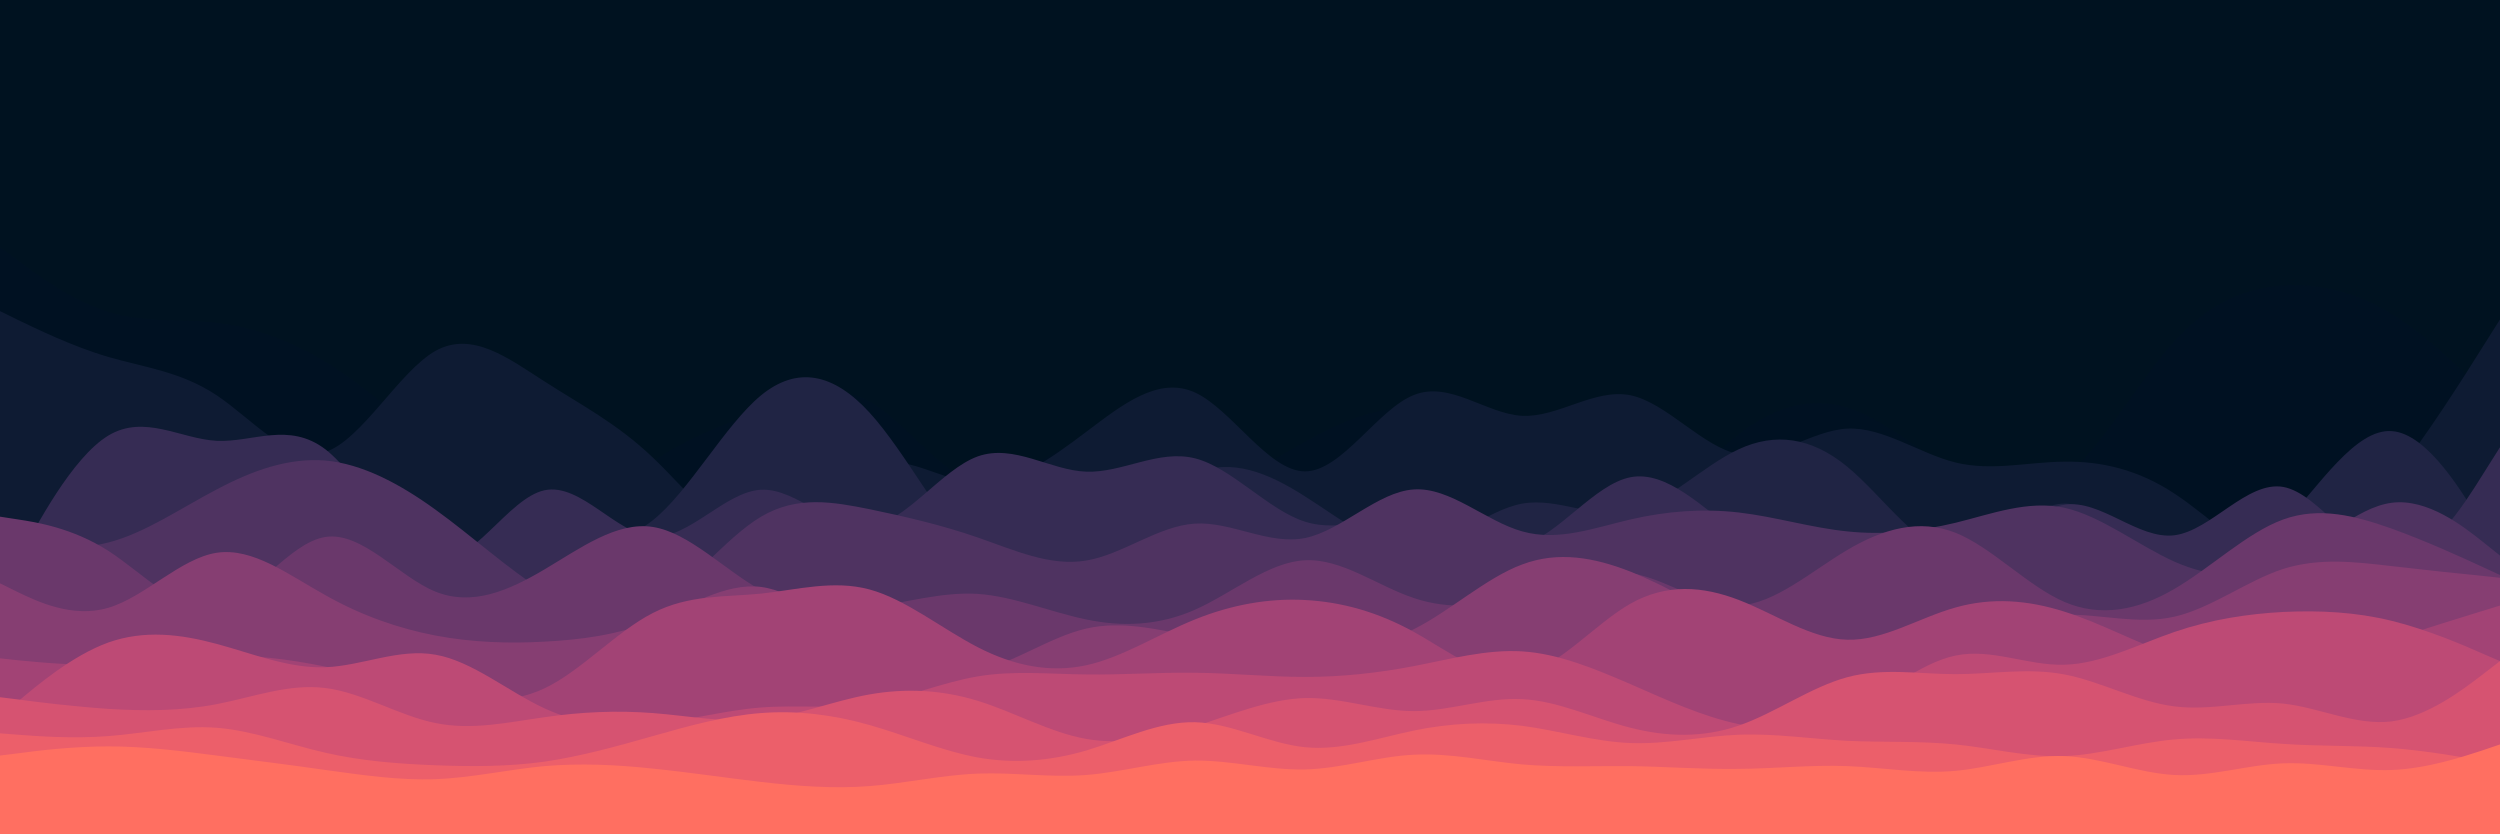
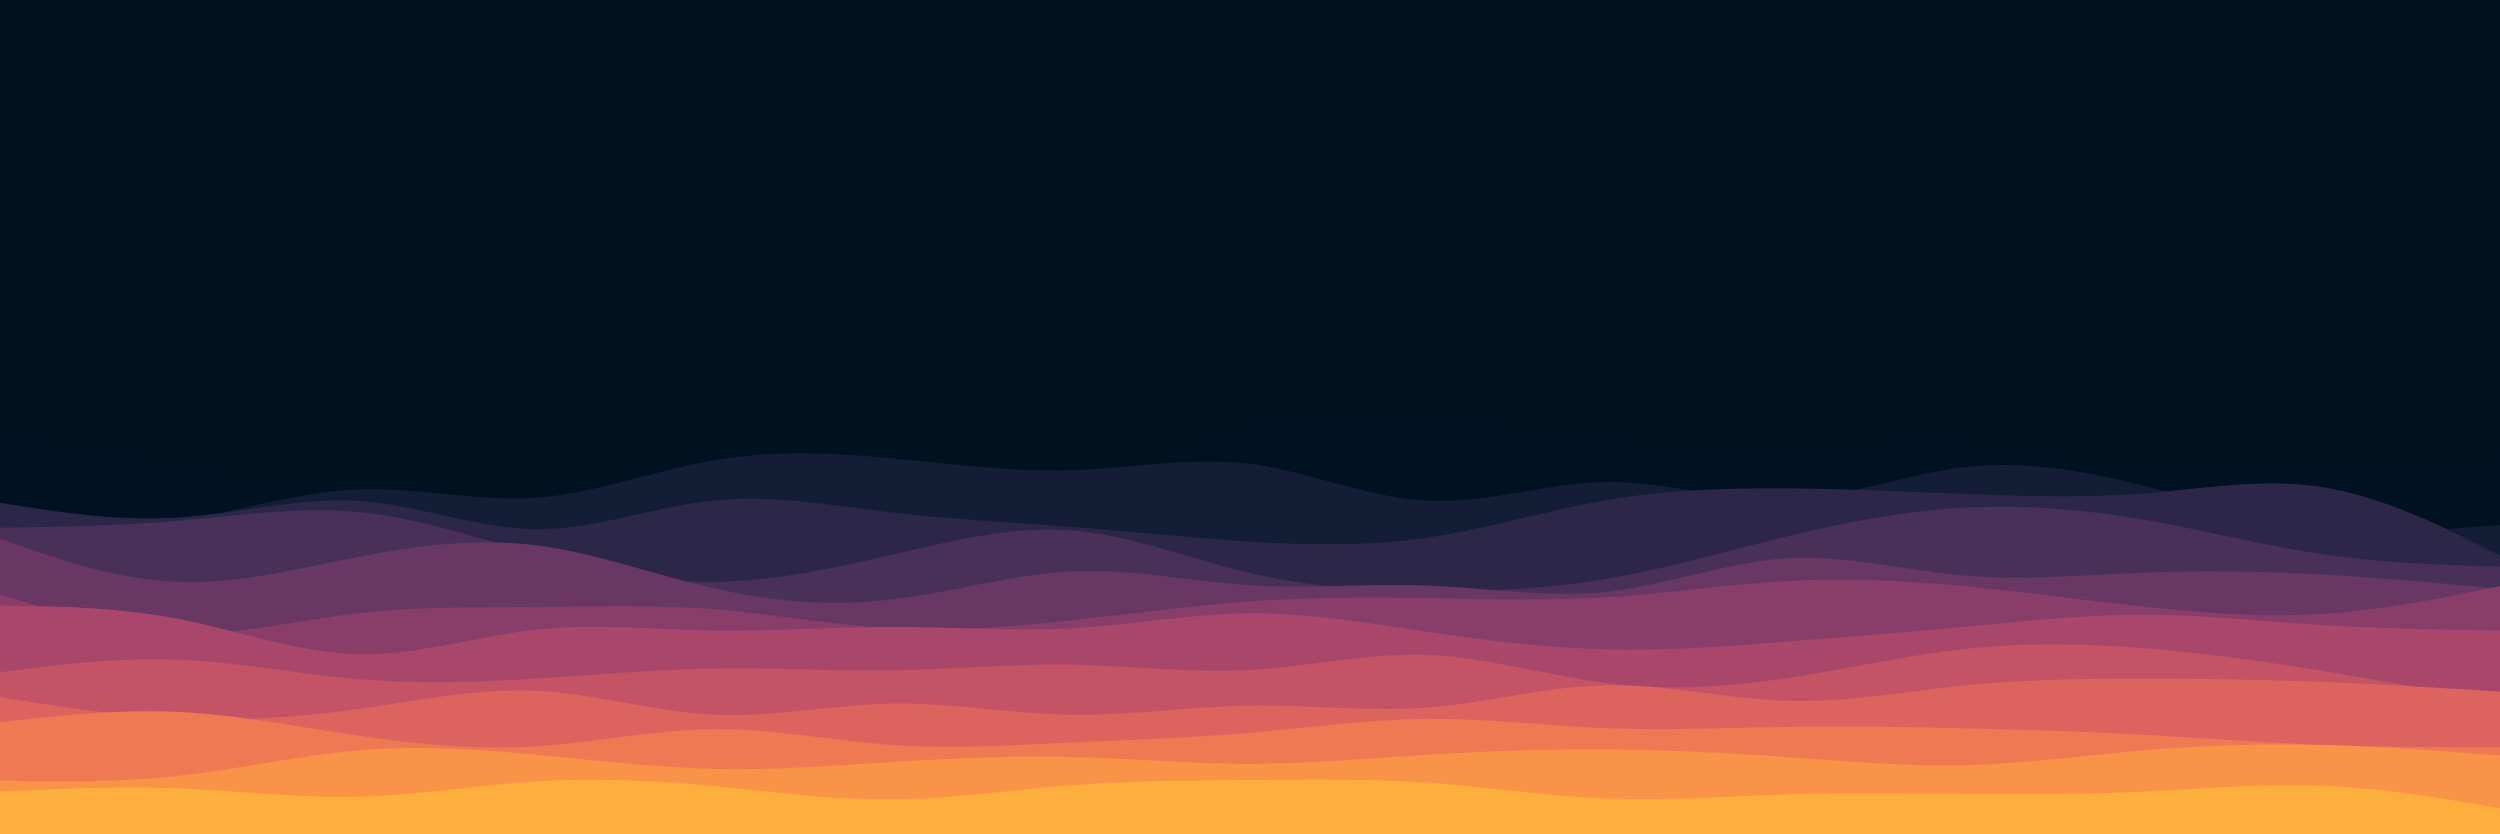
<svg xmlns="http://www.w3.org/2000/svg" id="visual" viewBox="0 0 900 300" width="900" height="300" version="1.1">
  <rect x="0" y="0" width="900" height="300" fill="#001220" />
-   <path d="M0 89L6.5 93.8C13 98.7 26 108.3 39 112.3C52 116.3 65 114.7 78 116.2C91 117.7 104 122.3 117.2 130.3C130.3 138.3 143.7 149.7 156.8 162C170 174.3 183 187.7 196 187.8C209 188 222 175 235 166.2C248 157.3 261 152.7 274 147.7C287 142.7 300 137.3 313 144.5C326 151.7 339 171.3 352 173.5C365 175.7 378 160.3 391 159.3C404 158.3 417 171.7 430.2 173.7C443.3 175.7 456.7 166.3 469.8 159C483 151.7 496 146.3 509 146.7C522 147 535 153 548 162.7C561 172.3 574 185.7 587 184.2C600 182.7 613 166.3 626 156.3C639 146.3 652 142.7 665 146.7C678 150.7 691 162.3 704 170.2C717 178 730 182 743.2 171.8C756.3 161.7 769.7 137.3 782.8 122.8C796 108.3 809 103.7 822 102.8C835 102 848 105 861 113C874 121 887 134 893.5 140.5L900 147L900 301L893.5 301C887 301 874 301 861 301C848 301 835 301 822 301C809 301 796 301 782.8 301C769.7 301 756.3 301 743.2 301C730 301 717 301 704 301C691 301 678 301 665 301C652 301 639 301 626 301C613 301 600 301 587 301C574 301 561 301 548 301C535 301 522 301 509 301C496 301 483 301 469.8 301C456.7 301 443.3 301 430.2 301C417 301 404 301 391 301C378 301 365 301 352 301C339 301 326 301 313 301C300 301 287 301 274 301C261 301 248 301 235 301C222 301 209 301 196 301C183 301 170 301 156.8 301C143.7 301 130.3 301 117.2 301C104 301 91 301 78 301C65 301 52 301 39 301C26 301 13 301 6.5 301L0 301Z" fill="#001122" />
-   <path d="M0 112L6.5 115.2C13 118.3 26 124.7 39 128.5C52 132.3 65 133.7 78 142.3C91 151 104 167 117.2 162.7C130.3 158.3 143.7 133.7 156.8 126.3C170 119 183 129 196 137.3C209 145.7 222 152.3 235 164.7C248 177 261 195 274 193.8C287 192.7 300 172.3 313 167.5C326 162.7 339 173.3 352 174C365 174.7 378 165.3 391 155.5C404 145.7 417 135.3 430.2 141.3C443.3 147.3 456.7 169.7 469.8 169.7C483 169.7 496 147.3 509 142.2C522 137 535 149 548 149.7C561 150.3 574 139.7 587 142.3C600 145 613 161 626 163.5C639 166 652 155 665 154.3C678 153.7 691 163.3 704 166.5C717 169.7 730 166.3 743.2 166.2C756.3 166 769.7 169 782.8 177.7C796 186.3 809 200.7 822 201.5C835 202.3 848 189.7 861 173C874 156.3 887 135.7 893.5 125.3L900 115L900 301L893.5 301C887 301 874 301 861 301C848 301 835 301 822 301C809 301 796 301 782.8 301C769.7 301 756.3 301 743.2 301C730 301 717 301 704 301C691 301 678 301 665 301C652 301 639 301 626 301C613 301 600 301 587 301C574 301 561 301 548 301C535 301 522 301 509 301C496 301 483 301 469.8 301C456.7 301 443.3 301 430.2 301C417 301 404 301 391 301C378 301 365 301 352 301C339 301 326 301 313 301C300 301 287 301 274 301C261 301 248 301 235 301C222 301 209 301 196 301C183 301 170 301 156.8 301C143.7 301 130.3 301 117.2 301C104 301 91 301 78 301C65 301 52 301 39 301C26 301 13 301 6.5 301L0 301Z" fill="#0e1b33" />
-   <path d="M0 217L6.5 217.2C13 217.3 26 217.7 39 212.2C52 206.7 65 195.3 78 190C91 184.7 104 185.3 117.2 187.8C130.3 190.3 143.7 194.7 156.8 195.5C170 196.3 183 193.7 196 194C209 194.3 222 197.7 235 187.3C248 177 261 153 274 142.3C287 131.7 300 134.3 313 148.5C326 162.7 339 188.3 352 200.7C365 213 378 212 391 202.8C404 193.7 417 176.3 430.2 170.5C443.3 164.7 456.7 170.3 469.8 178.7C483 187 496 198 509 197.2C522 196.3 535 183.7 548 181.3C561 179 574 187 587 184.2C600 181.3 613 167.7 626 161.7C639 155.7 652 157.3 665 168C678 178.7 691 198.3 704 199C717 199.7 730 181.3 743.2 181.3C756.3 181.3 769.7 199.7 782.8 205C796 210.3 809 202.7 822 188.7C835 174.7 848 154.3 861 155.2C874 156 887 178 893.5 189L900 200L900 301L893.5 301C887 301 874 301 861 301C848 301 835 301 822 301C809 301 796 301 782.8 301C769.7 301 756.3 301 743.2 301C730 301 717 301 704 301C691 301 678 301 665 301C652 301 639 301 626 301C613 301 600 301 587 301C574 301 561 301 548 301C535 301 522 301 509 301C496 301 483 301 469.8 301C456.7 301 443.3 301 430.2 301C417 301 404 301 391 301C378 301 365 301 352 301C339 301 326 301 313 301C300 301 287 301 274 301C261 301 248 301 235 301C222 301 209 301 196 301C183 301 170 301 156.8 301C143.7 301 130.3 301 117.2 301C104 301 91 301 78 301C65 301 52 301 39 301C26 301 13 301 6.5 301L0 301Z" fill="#202444" />
-   <path d="M0 214L6.5 201.7C13 189.3 26 164.7 39 156.8C52 149 65 158 78 158.7C91 159.3 104 151.7 117.2 161.8C130.3 172 143.7 200 156.8 201.8C170 203.7 183 179.3 196 176.5C209 173.7 222 192.3 235 193.2C248 194 261 177 274 176.3C287 175.7 300 191.3 313 189.7C326 188 339 169 352 164.3C365 159.7 378 169.3 391 169.8C404 170.3 417 161.7 430.2 165C443.3 168.3 456.7 183.7 469.8 187.8C483 192 496 185 509 187C522 189 535 200 548 196.3C561 192.7 574 174.3 587 171.8C600 169.3 613 182.7 626 192.3C639 202 652 208 665 212.2C678 216.3 691 218.7 704 210.5C717 202.3 730 183.7 743.2 181.7C756.3 179.7 769.7 194.3 782.8 192.7C796 191 809 173 822 175.3C835 177.7 848 200.3 861 201.3C874 202.3 887 181.7 893.5 171.3L900 161L900 301L893.5 301C887 301 874 301 861 301C848 301 835 301 822 301C809 301 796 301 782.8 301C769.7 301 756.3 301 743.2 301C730 301 717 301 704 301C691 301 678 301 665 301C652 301 639 301 626 301C613 301 600 301 587 301C574 301 561 301 548 301C535 301 522 301 509 301C496 301 483 301 469.8 301C456.7 301 443.3 301 430.2 301C417 301 404 301 391 301C378 301 365 301 352 301C339 301 326 301 313 301C300 301 287 301 274 301C261 301 248 301 235 301C222 301 209 301 196 301C183 301 170 301 156.8 301C143.7 301 130.3 301 117.2 301C104 301 91 301 78 301C65 301 52 301 39 301C26 301 13 301 6.5 301L0 301Z" fill="#362c54" />
-   <path d="M0 194L6.5 195.2C13 196.3 26 198.7 39 195.3C52 192 65 183 78 176.2C91 169.3 104 164.7 117.2 165.8C130.3 167 143.7 174 156.8 183.5C170 193 183 205 196 213C209 221 222 225 235 218.2C248 211.3 261 193.7 274 186C287 178.3 300 180.7 313 183.3C326 186 339 189 352 193.5C365 198 378 204 391 201.8C404 199.7 417 189.3 430.2 188.5C443.3 187.7 456.7 196.3 469.8 193.7C483 191 496 177 509 176.2C522 175.3 535 187.7 548 191.3C561 195 574 190 587 187C600 184 613 183 626 184.5C639 186 652 190 665 191.3C678 192.7 691 191.3 704 188.2C717 185 730 180 743.2 182.8C756.3 185.7 769.7 196.3 782.8 202.2C796 208 809 209 822 202.7C835 196.3 848 182.7 861 181C874 179.3 887 189.7 893.5 194.8L900 200L900 301L893.5 301C887 301 874 301 861 301C848 301 835 301 822 301C809 301 796 301 782.8 301C769.7 301 756.3 301 743.2 301C730 301 717 301 704 301C691 301 678 301 665 301C652 301 639 301 626 301C613 301 600 301 587 301C574 301 561 301 548 301C535 301 522 301 509 301C496 301 483 301 469.8 301C456.7 301 443.3 301 430.2 301C417 301 404 301 391 301C378 301 365 301 352 301C339 301 326 301 313 301C300 301 287 301 274 301C261 301 248 301 235 301C222 301 209 301 196 301C183 301 170 301 156.8 301C143.7 301 130.3 301 117.2 301C104 301 91 301 78 301C65 301 52 301 39 301C26 301 13 301 6.5 301L0 301Z" fill="#4f3361" />
-   <path d="M0 186L6.5 187C13 188 26 190 39 198.3C52 206.7 65 221.3 78 218.5C91 215.7 104 195.3 117.2 193.3C130.3 191.3 143.7 207.7 156.8 213C170 218.3 183 212.7 196 205C209 197.3 222 187.7 235 189.7C248 191.7 261 205.3 274 212.5C287 219.7 300 220.3 313 218.7C326 217 339 213 352 213.8C365 214.7 378 220.3 391 223C404 225.7 417 225.3 430.2 219.5C443.3 213.7 456.7 202.3 469.8 201.7C483 201 496 211 509 215.3C522 219.7 535 218.3 548 214.5C561 210.7 574 204.3 587 206.3C600 208.3 613 218.7 626 218C639 217.3 652 205.7 665 198C678 190.3 691 186.7 704 191.8C717 197 730 211 743.2 216.7C756.3 222.3 769.7 219.7 782.8 212C796 204.3 809 191.7 822 187C835 182.3 848 185.7 861 190.3C874 195 887 201 893.5 204L900 207L900 301L893.5 301C887 301 874 301 861 301C848 301 835 301 822 301C809 301 796 301 782.8 301C769.7 301 756.3 301 743.2 301C730 301 717 301 704 301C691 301 678 301 665 301C652 301 639 301 626 301C613 301 600 301 587 301C574 301 561 301 548 301C535 301 522 301 509 301C496 301 483 301 469.8 301C456.7 301 443.3 301 430.2 301C417 301 404 301 391 301C378 301 365 301 352 301C339 301 326 301 313 301C300 301 287 301 274 301C261 301 248 301 235 301C222 301 209 301 196 301C183 301 170 301 156.8 301C143.7 301 130.3 301 117.2 301C104 301 91 301 78 301C65 301 52 301 39 301C26 301 13 301 6.5 301L0 301Z" fill="#6a386b" />
-   <path d="M0 210L6.5 213.2C13 216.3 26 222.7 39 218.8C52 215 65 201 78 199C91 197 104 207 117.2 214.3C130.3 221.7 143.7 226.3 156.8 228.8C170 231.3 183 231.7 196 231C209 230.3 222 228.7 235 223.5C248 218.3 261 209.7 274 211.3C287 213 300 225 313 232.8C326 240.7 339 244.3 352 241.5C365 238.7 378 229.3 391 226.3C404 223.3 417 226.7 430.2 229.2C443.3 231.7 456.7 233.3 469.8 233.7C483 234 496 233 509 226.5C522 220 535 208 548 203.2C561 198.3 574 200.7 587 205.8C600 211 613 219 626 224.7C639 230.3 652 233.7 665 234.3C678 235 691 233 704 229.7C717 226.3 730 221.7 743.2 221.3C756.3 221 769.7 225 782.8 222C796 219 809 209 822 204.8C835 200.7 848 202.3 861 203.8C874 205.3 887 206.7 893.5 207.3L900 208L900 301L893.5 301C887 301 874 301 861 301C848 301 835 301 822 301C809 301 796 301 782.8 301C769.7 301 756.3 301 743.2 301C730 301 717 301 704 301C691 301 678 301 665 301C652 301 639 301 626 301C613 301 600 301 587 301C574 301 561 301 548 301C535 301 522 301 509 301C496 301 483 301 469.8 301C456.7 301 443.3 301 430.2 301C417 301 404 301 391 301C378 301 365 301 352 301C339 301 326 301 313 301C300 301 287 301 274 301C261 301 248 301 235 301C222 301 209 301 196 301C183 301 170 301 156.8 301C143.7 301 130.3 301 117.2 301C104 301 91 301 78 301C65 301 52 301 39 301C26 301 13 301 6.5 301L0 301Z" fill="#863e72" />
-   <path d="M0 237L6.5 237.7C13 238.3 26 239.7 39 239.2C52 238.7 65 236.3 78 236C91 235.7 104 237.3 117.2 240C130.3 242.7 143.7 246.3 156.8 249.2C170 252 183 254 196 247.8C209 241.7 222 227.3 235 220.7C248 214 261 215 274 213.7C287 212.3 300 208.7 313 212.2C326 215.7 339 226.3 352 233C365 239.7 378 242.3 391 239.5C404 236.7 417 228.3 430.2 223C443.3 217.7 456.7 215.3 469.8 216C483 216.7 496 220.3 509 227.5C522 234.7 535 245.3 548 242.8C561 240.3 574 224.7 587 217.3C600 210 613 211 626 216C639 221 652 230 665 230.3C678 230.7 691 222.3 704 218.7C717 215 730 216 743.2 220.2C756.3 224.3 769.7 231.7 782.8 236.2C796 240.7 809 242.3 822 240.8C835 239.3 848 234.7 861 230.3C874 226 887 222 893.5 220L900 218L900 301L893.5 301C887 301 874 301 861 301C848 301 835 301 822 301C809 301 796 301 782.8 301C769.7 301 756.3 301 743.2 301C730 301 717 301 704 301C691 301 678 301 665 301C652 301 639 301 626 301C613 301 600 301 587 301C574 301 561 301 548 301C535 301 522 301 509 301C496 301 483 301 469.8 301C456.7 301 443.3 301 430.2 301C417 301 404 301 391 301C378 301 365 301 352 301C339 301 326 301 313 301C300 301 287 301 274 301C261 301 248 301 235 301C222 301 209 301 196 301C183 301 170 301 156.8 301C143.7 301 130.3 301 117.2 301C104 301 91 301 78 301C65 301 52 301 39 301C26 301 13 301 6.5 301L0 301Z" fill="#a24375" />
-   <path d="M0 258L6.5 252.5C13 247 26 236 39 231.3C52 226.7 65 228.3 78 231.8C91 235.3 104 240.7 117.2 240.2C130.3 239.7 143.7 233.3 156.8 235.7C170 238 183 249 196 255C209 261 222 262 235 260.7C248 259.3 261 255.7 274 254.7C287 253.7 300 255.3 313 253.3C326 251.3 339 245.7 352 243.5C365 241.3 378 242.7 391 242.8C404 243 417 242 430.2 242.2C443.3 242.3 456.7 243.7 469.8 243.7C483 243.7 496 242.3 509 239.8C522 237.3 535 233.7 548 234.5C561 235.3 574 240.7 587 246.3C600 252 613 258 626 260.7C639 263.3 652 262.7 665 256.5C678 250.3 691 238.7 704 236C717 233.3 730 239.7 743.2 239.3C756.3 239 769.7 232 782.8 227.5C796 223 809 221 822 220.3C835 219.7 848 220.3 861 223.5C874 226.7 887 232.3 893.5 235.2L900 238L900 301L893.5 301C887 301 874 301 861 301C848 301 835 301 822 301C809 301 796 301 782.8 301C769.7 301 756.3 301 743.2 301C730 301 717 301 704 301C691 301 678 301 665 301C652 301 639 301 626 301C613 301 600 301 587 301C574 301 561 301 548 301C535 301 522 301 509 301C496 301 483 301 469.8 301C456.7 301 443.3 301 430.2 301C417 301 404 301 391 301C378 301 365 301 352 301C339 301 326 301 313 301C300 301 287 301 274 301C261 301 248 301 235 301C222 301 209 301 196 301C183 301 170 301 156.8 301C143.7 301 130.3 301 117.2 301C104 301 91 301 78 301C65 301 52 301 39 301C26 301 13 301 6.5 301L0 301Z" fill="#bd4a75" />
-   <path d="M0 251L6.5 251.8C13 252.7 26 254.3 39 255.2C52 256 65 256 78 253.5C91 251 104 246 117.2 247.7C130.3 249.3 143.7 257.7 156.8 260.3C170 263 183 260 196 258.2C209 256.3 222 255.7 235 256.7C248 257.7 261 260.3 274 259C287 257.7 300 252.3 313 250C326 247.7 339 248.3 352 252.3C365 256.3 378 263.7 391 266C404 268.3 417 265.7 430.2 261.5C443.3 257.3 456.7 251.7 469.8 251.3C483 251 496 256 509 256C522 256 535 251 548 251.7C561 252.3 574 258.7 587 262C600 265.3 613 265.7 626 261.2C639 256.7 652 247.3 665 243.8C678 240.3 691 242.7 704 242.7C717 242.7 730 240.3 743.2 242.8C756.3 245.3 769.7 252.7 782.8 254.3C796 256 809 252 822 253.3C835 254.7 848 261.3 861 259.7C874 258 887 248 893.5 243L900 238L900 301L893.5 301C887 301 874 301 861 301C848 301 835 301 822 301C809 301 796 301 782.8 301C769.7 301 756.3 301 743.2 301C730 301 717 301 704 301C691 301 678 301 665 301C652 301 639 301 626 301C613 301 600 301 587 301C574 301 561 301 548 301C535 301 522 301 509 301C496 301 483 301 469.8 301C456.7 301 443.3 301 430.2 301C417 301 404 301 391 301C378 301 365 301 352 301C339 301 326 301 313 301C300 301 287 301 274 301C261 301 248 301 235 301C222 301 209 301 196 301C183 301 170 301 156.8 301C143.7 301 130.3 301 117.2 301C104 301 91 301 78 301C65 301 52 301 39 301C26 301 13 301 6.5 301L0 301Z" fill="#d65371" />
-   <path d="M0 264L6.5 264.5C13 265 26 266 39 265C52 264 65 261 78 262C91 263 104 268 117.2 271C130.3 274 143.7 275 156.8 275.5C170 276 183 276 196 274.2C209 272.3 222 268.7 235 265C248 261.3 261 257.7 274 256.7C287 255.7 300 257.3 313 261C326 264.7 339 270.3 352 272.7C365 275 378 274 391 270.2C404 266.3 417 259.7 430.2 260C443.3 260.3 456.7 267.7 469.8 269C483 270.3 496 265.7 509 263C522 260.3 535 259.7 548 261.3C561 263 574 267 587 267.5C600 268 613 265 626 264.5C639 264 652 266 665 266.7C678 267.3 691 266.7 704 268C717 269.3 730 272.7 743.2 272.2C756.3 271.7 769.7 267.3 782.8 266.2C796 265 809 267 822 267.8C835 268.7 848 268.3 861 269.3C874 270.3 887 272.7 893.5 273.8L900 275L900 301L893.5 301C887 301 874 301 861 301C848 301 835 301 822 301C809 301 796 301 782.8 301C769.7 301 756.3 301 743.2 301C730 301 717 301 704 301C691 301 678 301 665 301C652 301 639 301 626 301C613 301 600 301 587 301C574 301 561 301 548 301C535 301 522 301 509 301C496 301 483 301 469.8 301C456.7 301 443.3 301 430.2 301C417 301 404 301 391 301C378 301 365 301 352 301C339 301 326 301 313 301C300 301 287 301 274 301C261 301 248 301 235 301C222 301 209 301 196 301C183 301 170 301 156.8 301C143.7 301 130.3 301 117.2 301C104 301 91 301 78 301C65 301 52 301 39 301C26 301 13 301 6.5 301L0 301Z" fill="#ec5f6a" />
-   <path d="M0 272L6.5 271.2C13 270.3 26 268.7 39 268.7C52 268.7 65 270.3 78 272C91 273.7 104 275.3 117.2 277.2C130.3 279 143.7 281 156.8 280.5C170 280 183 277 196 275.8C209 274.7 222 275.3 235 276.7C248 278 261 280 274 281.5C287 283 300 284 313 283C326 282 339 279 352 278.5C365 278 378 280 391 279C404 278 417 274 430.2 273.8C443.3 273.7 456.7 277.3 469.8 277C483 276.7 496 272.3 509 271.7C522 271 535 274 548 275.2C561 276.3 574 275.7 587 275.8C600 276 613 277 626 276.8C639 276.7 652 275.3 665 275.8C678 276.3 691 278.7 704 277.5C717 276.3 730 271.7 743.2 272.2C756.3 272.7 769.7 278.3 782.8 279C796 279.7 809 275.3 822 274.8C835 274.3 848 277.7 861 277.2C874 276.7 887 272.3 893.5 270.2L900 268L900 301L893.5 301C887 301 874 301 861 301C848 301 835 301 822 301C809 301 796 301 782.8 301C769.7 301 756.3 301 743.2 301C730 301 717 301 704 301C691 301 678 301 665 301C652 301 639 301 626 301C613 301 600 301 587 301C574 301 561 301 548 301C535 301 522 301 509 301C496 301 483 301 469.8 301C456.7 301 443.3 301 430.2 301C417 301 404 301 391 301C378 301 365 301 352 301C339 301 326 301 313 301C300 301 287 301 274 301C261 301 248 301 235 301C222 301 209 301 196 301C183 301 170 301 156.8 301C143.7 301 130.3 301 117.2 301C104 301 91 301 78 301C65 301 52 301 39 301C26 301 13 301 6.5 301L0 301Z" fill="#ff6f61" />
+   <path d="M0 156L10.7 158C21.3 160 42.7 164 64.2 168.2C85.7 172.3 107.3 176.7 128.8 178.8C150.3 181 171.7 181 193 177.5C214.3 174 235.7 167 257 163.7C278.3 160.3 299.7 160.7 321.2 164.7C342.7 168.7 364.3 176.3 385.8 174C407.3 171.7 428.7 159.3 450 153.5C471.3 147.7 492.7 148.3 514.2 150.5C535.7 152.7 557.3 156.3 578.8 158.8C600.3 161.3 621.7 162.7 643 161.8C664.3 161 685.7 158 707 159.5C728.3 161 749.7 167 771.2 169.3C792.7 171.7 814.3 170.3 835.8 169C857.3 167.7 878.7 166.3 889.3 165.7L900 165L900 301L889.3 301C878.7 301 857.3 301 835.8 301C814.3 301 792.7 301 771.2 301C749.7 301 728.3 301 707 301C685.7 301 664.3 301 643 301C621.7 301 600.3 301 578.8 301C557.3 301 535.7 301 514.2 301C492.7 301 471.3 301 450 301C428.7 301 407.3 301 385.8 301C364.3 301 342.7 301 321.2 301C299.7 301 278.3 301 257 301C235.7 301 214.3 301 193 301C171.7 301 150.3 301 128.8 301C107.3 301 85.7 301 64.2 301C42.7 301 21.3 301 10.7 301L0 301Z" fill="#001122" />
+   <path d="M0 193L10.7 192.7C21.3 192.3 42.7 191.7 64.2 187.8C85.7 184 107.3 177 128.8 176.2C150.3 175.3 171.7 180.7 193 179.2C214.3 177.7 235.7 169.3 257 165.7C278.3 162 299.7 163 321.2 165C342.7 167 364.3 170 385.8 169.3C407.3 168.7 428.7 164.3 450 167C471.3 169.7 492.7 179.3 514.2 180.3C535.7 181.3 557.3 173.7 578.8 173.5C600.3 173.3 621.7 180.7 643 180C664.3 179.3 685.7 170.7 707 168.2C728.3 165.7 749.7 169.3 771.2 174.7C792.7 180 814.3 187 835.8 189.7C857.3 192.3 878.7 190.7 889.3 189.8L900 189L900 301L889.3 301C878.7 301 857.3 301 835.8 301C814.3 301 792.7 301 771.2 301C749.7 301 728.3 301 707 301C685.7 301 664.3 301 643 301C621.7 301 600.3 301 578.8 301C557.3 301 535.7 301 514.2 301C492.7 301 471.3 301 450 301C428.7 301 407.3 301 385.8 301C364.3 301 342.7 301 321.2 301C299.7 301 278.3 301 257 301C235.7 301 214.3 301 193 301C171.7 301 150.3 301 128.8 301C107.3 301 85.7 301 64.2 301C42.7 301 21.3 301 10.7 301L0 301Z" fill="#131d36" />
+   <path d="M0 181L10.7 182.7C21.3 184.3 42.7 187.7 64.2 186.3C85.7 185 107.3 179 128.8 180.3C150.3 181.7 171.7 190.3 193 190.5C214.3 190.7 235.7 182.3 257 180.2C278.3 178 299.7 182 321.2 184.5C342.7 187 364.3 188 385.8 189.7C407.3 191.3 428.7 193.7 450 195C471.3 196.3 492.7 196.7 514.2 193.5C535.7 190.3 557.3 183.7 578.8 180C600.3 176.3 621.7 175.7 643 175.8C664.3 176 685.7 177 707 177.8C728.3 178.7 749.7 179.3 771.2 177.7C792.7 176 814.3 172 835.8 175.3C857.3 178.7 878.7 189.3 889.3 194.7L900 200L900 301L889.3 301C878.7 301 857.3 301 835.8 301C814.3 301 792.7 301 771.2 301C749.7 301 728.3 301 707 301C685.7 301 664.3 301 643 301C621.7 301 600.3 301 578.8 301C557.3 301 535.7 301 514.2 301C492.7 301 471.3 301 450 301C428.7 301 407.3 301 385.8 301C364.3 301 342.7 301 321.2 301C299.7 301 278.3 301 257 301C235.7 301 214.3 301 193 301C171.7 301 150.3 301 128.8 301C107.3 301 85.7 301 64.2 301C42.7 301 21.3 301 10.7 301L0 301Z" fill="#2c2749" />
+   <path d="M0 190L10.7 189.8C21.3 189.7 42.7 189.3 64.2 187.5C85.7 185.7 107.3 182.3 128.8 184.3C150.3 186.3 171.7 193.7 193 199.5C214.3 205.3 235.7 209.7 257 209.5C278.3 209.3 299.7 204.7 321.2 199.7C342.7 194.7 364.3 189.3 385.8 191C407.3 192.7 428.7 201.3 450 206.3C471.3 211.3 492.7 212.7 514.2 212.8C535.7 213 557.3 212 578.8 208.3C600.3 204.7 621.7 198.3 643 193.2C664.3 188 685.7 184 707 182.8C728.3 181.7 749.7 183.3 771.2 187C792.7 190.7 814.3 196.3 835.8 199.5C857.3 202.7 878.7 203.3 889.3 203.7L900 204L900 301L889.3 301C878.7 301 857.3 301 835.8 301C814.3 301 792.7 301 771.2 301C749.7 301 728.3 301 707 301C685.7 301 664.3 301 643 301C621.7 301 600.3 301 578.8 301C557.3 301 535.7 301 514.2 301C492.7 301 471.3 301 450 301C428.7 301 407.3 301 385.8 301C364.3 301 342.7 301 321.2 301C299.7 301 278.3 301 257 301C235.7 301 214.3 301 193 301C171.7 301 150.3 301 128.8 301C107.3 301 85.7 301 64.2 301C42.7 301 21.3 301 10.7 301L0 301Z" fill="#493059" />
+   <path d="M0 194L10.7 197.7C21.3 201.3 42.7 208.7 64.2 209.5C85.7 210.3 107.3 204.7 128.8 200.5C150.3 196.3 171.7 193.7 193 196.3C214.3 199 235.7 207 257 211.8C278.3 216.7 299.7 218.3 321.2 215.8C342.7 213.3 364.3 206.7 385.8 205.7C407.3 204.7 428.7 209.3 450 210.7C471.3 212 492.7 210 514.2 210.8C535.7 211.7 557.3 215.3 578.8 213C600.3 210.7 621.7 202.3 643 201C664.3 199.7 685.7 205.3 707 207.2C728.3 209 749.7 207 771.2 206.2C792.7 205.3 814.3 205.7 835.8 206.8C857.3 208 878.7 210 889.3 211L900 212L900 301L889.3 301C878.7 301 857.3 301 835.8 301C814.3 301 792.7 301 771.2 301C749.7 301 728.3 301 707 301C685.7 301 664.3 301 643 301C621.7 301 600.3 301 578.8 301C557.3 301 535.7 301 514.2 301C492.7 301 471.3 301 450 301C428.7 301 407.3 301 385.8 301C364.3 301 342.7 301 321.2 301C299.7 301 278.3 301 257 301C235.7 301 214.3 301 193 301C171.7 301 150.3 301 128.8 301C107.3 301 85.7 301 64.2 301C42.7 301 21.3 301 10.7 301L0 301Z" fill="#683764" />
+   <path d="M0 214L10.7 217.3C21.3 220.7 42.7 227.3 64.2 228C85.7 228.7 107.3 223.3 128.8 220.8C150.3 218.3 171.7 218.7 193 218.5C214.3 218.3 235.7 217.7 257 219.3C278.3 221 299.7 225 321.2 226.2C342.7 227.3 364.3 225.7 385.8 223.3C407.3 221 428.7 218 450 216.5C471.3 215 492.7 215 514.2 215.3C535.7 215.7 557.3 216.3 578.8 215C600.3 213.7 621.7 210.3 643 209.2C664.3 208 685.7 209 707 211C728.3 213 749.7 216 771.2 218.3C792.7 220.7 814.3 222.3 835.8 221C857.3 219.7 878.7 215.3 889.3 213.2L900 211L900 301L889.3 301C878.7 301 857.3 301 835.8 301C814.3 301 792.7 301 771.2 301C749.7 301 728.3 301 707 301C685.7 301 664.3 301 643 301C621.7 301 600.3 301 578.8 301C557.3 301 535.7 301 514.2 301C492.7 301 471.3 301 450 301C428.7 301 407.3 301 385.8 301C364.3 301 342.7 301 321.2 301C299.7 301 278.3 301 257 301C235.7 301 214.3 301 193 301C171.7 301 150.3 301 128.8 301C107.3 301 85.7 301 64.2 301C42.7 301 21.3 301 10.7 301L0 301Z" fill="#893e6a" />
+   <path d="M0 218L10.7 218.2C21.3 218.3 42.7 218.7 64.2 222.8C85.7 227 107.3 235 128.8 235.5C150.3 236 171.7 229 193 226.7C214.3 224.3 235.7 226.7 257 227C278.3 227.3 299.7 225.7 321.2 225.7C342.7 225.7 364.3 227.3 385.8 226.2C407.3 225 428.7 221 450 220.8C471.3 220.7 492.7 224.3 514.2 227.5C535.7 230.7 557.3 233.3 578.8 233.8C600.3 234.3 621.7 232.7 643 231C664.3 229.3 685.7 227.7 707 225.7C728.3 223.7 749.7 221.3 771.2 221.3C792.7 221.3 814.3 223.7 835.8 225C857.3 226.3 878.7 226.7 889.3 226.8L900 227L900 301L889.3 301C878.7 301 857.3 301 835.8 301C814.3 301 792.7 301 771.2 301C749.7 301 728.3 301 707 301C685.7 301 664.3 301 643 301C621.7 301 600.3 301 578.8 301C557.3 301 535.7 301 514.2 301C492.7 301 471.3 301 450 301C428.7 301 407.3 301 385.8 301C364.3 301 342.7 301 321.2 301C299.7 301 278.3 301 257 301C235.7 301 214.3 301 193 301C171.7 301 150.3 301 128.8 301C107.3 301 85.7 301 64.2 301C42.7 301 21.3 301 10.7 301L0 301Z" fill="#a9476b" />
+   <path d="M0 242L10.7 240.7C21.3 239.3 42.7 236.7 64.2 237.5C85.7 238.3 107.3 242.7 128.8 244.5C150.3 246.3 171.7 245.7 193 244.3C214.3 243 235.7 241 257 240.7C278.3 240.3 299.7 241.7 321.2 241.3C342.7 241 364.3 239 385.8 239.3C407.3 239.7 428.7 242.3 450 241.2C471.3 240 492.7 235 514.2 235.8C535.7 236.7 557.3 243.3 578.8 246C600.3 248.7 621.7 247.3 643 244.2C664.3 241 685.7 236 707 233.7C728.3 231.3 749.7 231.7 771.2 233.3C792.7 235 814.3 238 835.8 241.5C857.3 245 878.7 249 889.3 251L900 253L900 301L889.3 301C878.7 301 857.3 301 835.8 301C814.3 301 792.7 301 771.2 301C749.7 301 728.3 301 707 301C685.7 301 664.3 301 643 301C621.7 301 600.3 301 578.8 301C557.3 301 535.7 301 514.2 301C492.7 301 471.3 301 450 301C428.7 301 407.3 301 385.8 301C364.3 301 342.7 301 321.2 301C299.7 301 278.3 301 257 301C235.7 301 214.3 301 193 301C171.7 301 150.3 301 128.8 301C107.3 301 85.7 301 64.2 301C42.7 301 21.3 301 10.7 301L0 301Z" fill="#c55366" />
+   <path d="M0 251L10.7 252.7C21.3 254.3 42.7 257.7 64.2 258.7C85.7 259.7 107.3 258.3 128.8 255.3C150.3 252.3 171.7 247.7 193 248.7C214.3 249.7 235.7 256.3 257 257.3C278.3 258.3 299.7 253.7 321.2 253.3C342.7 253 364.3 257 385.8 257.3C407.3 257.7 428.7 254.3 450 254C471.3 253.7 492.7 256.3 514.2 254.7C535.7 253 557.3 247 578.8 246.7C600.3 246.3 621.7 251.7 643 252.3C664.3 253 685.7 249 707 246.8C728.3 244.7 749.7 244.3 771.2 244.3C792.7 244.3 814.3 244.7 835.8 245.5C857.3 246.3 878.7 247.7 889.3 248.3L900 249L900 301L889.3 301C878.7 301 857.3 301 835.8 301C814.3 301 792.7 301 771.2 301C749.7 301 728.3 301 707 301C685.7 301 664.3 301 643 301C621.7 301 600.3 301 578.8 301C557.3 301 535.7 301 514.2 301C492.7 301 471.3 301 450 301C428.7 301 407.3 301 385.8 301C364.3 301 342.7 301 321.2 301C299.7 301 278.3 301 257 301C235.7 301 214.3 301 193 301C171.7 301 150.3 301 128.8 301C107.3 301 85.7 301 64.2 301C42.7 301 21.3 301 10.7 301L0 301Z" fill="#dd645e" />
+   <path d="M0 260L10.7 258.8C21.3 257.7 42.7 255.3 64.2 256.3C85.7 257.3 107.3 261.7 128.8 264.8C150.3 268 171.7 270 193 268.7C214.3 267.3 235.7 262.7 257 262.5C278.3 262.3 299.7 266.7 321.2 268.2C342.7 269.7 364.3 268.3 385.8 267.3C407.3 266.3 428.7 265.7 450 263.8C471.3 262 492.7 259 514.2 258.8C535.7 258.7 557.3 261.3 578.8 262.2C600.3 263 621.7 262 643 261.7C664.3 261.3 685.7 261.7 707 262.2C728.3 262.7 749.7 263.3 771.2 264.5C792.7 265.7 814.3 267.3 835.8 268.2C857.3 269 878.7 269 889.3 269L900 269L900 301L889.3 301C878.7 301 857.3 301 835.8 301C814.3 301 792.7 301 771.2 301C749.7 301 728.3 301 707 301C685.7 301 664.3 301 643 301C621.7 301 600.3 301 578.8 301C557.3 301 535.7 301 514.2 301C492.7 301 471.3 301 450 301C428.7 301 407.3 301 385.8 301C364.3 301 342.7 301 321.2 301C299.7 301 278.3 301 257 301C235.7 301 214.3 301 193 301C171.7 301 150.3 301 128.8 301C107.3 301 85.7 301 64.2 301C42.7 301 21.3 301 10.7 301L0 301Z" fill="#ef7953" />
+   <path d="M0 281L10.7 281.2C21.3 281.3 42.7 281.7 64.2 279.3C85.7 277 107.3 272 128.8 270.2C150.3 268.3 171.7 269.7 193 271.7C214.3 273.7 235.7 276.3 257 276.8C278.3 277.3 299.7 275.7 321.2 274.3C342.7 273 364.3 272 385.8 272.5C407.3 273 428.7 275 450 275C471.3 275 492.7 273 514.2 271.7C535.7 270.3 557.3 269.7 578.8 269.8C600.3 270 621.7 271 643 272.5C664.3 274 685.7 276 707 275.5C728.3 275 749.7 272 771.2 270.2C792.7 268.3 814.3 267.7 835.8 268.2C857.3 268.7 878.7 270.3 889.3 271.2L900 272L900 301L889.3 301C878.7 301 857.3 301 835.8 301C814.3 301 792.7 301 771.2 301C749.7 301 728.3 301 707 301C685.7 301 664.3 301 643 301C621.7 301 600.3 301 578.8 301C557.3 301 535.7 301 514.2 301C492.7 301 471.3 301 450 301C428.7 301 407.3 301 385.8 301C364.3 301 342.7 301 321.2 301C299.7 301 278.3 301 257 301C235.7 301 214.3 301 193 301C171.7 301 150.3 301 128.8 301C107.3 301 85.7 301 64.2 301C42.7 301 21.3 301 10.7 301L0 301Z" fill="#f99347" />
+   <path d="M0 285L10.7 284.5C21.3 284 42.7 283 64.2 283.8C85.7 284.7 107.3 287.3 128.8 286.8C150.3 286.3 171.7 282.7 193 281.3C214.3 280 235.7 281 257 283C278.3 285 299.7 288 321.2 287.8C342.7 287.7 364.3 284.3 385.8 282.7C407.3 281 428.7 281 450 280.8C471.3 280.7 492.7 280.3 514.2 281.8C535.7 283.3 557.3 286.7 578.8 287.5C600.3 288.3 621.7 286.7 643 286C664.3 285.3 685.7 285.7 707 285.8C728.3 286 749.7 286 771.2 285C792.7 284 814.3 282 835.8 282.8C857.3 283.7 878.7 287.3 889.3 289.2L900 291L900 301L889.3 301C878.7 301 857.3 301 835.8 301C814.3 301 792.7 301 771.2 301C749.7 301 728.3 301 707 301C685.7 301 664.3 301 643 301C621.7 301 600.3 301 578.8 301C557.3 301 535.7 301 514.2 301C492.7 301 471.3 301 450 301C428.7 301 407.3 301 385.8 301C364.3 301 342.7 301 321.2 301C299.7 301 278.3 301 257 301C235.7 301 214.3 301 193 301C171.7 301 150.3 301 128.8 301C107.3 301 85.7 301 64.2 301C42.7 301 21.3 301 10.7 301L0 301Z" fill="#fcaf3c" />
</svg>
